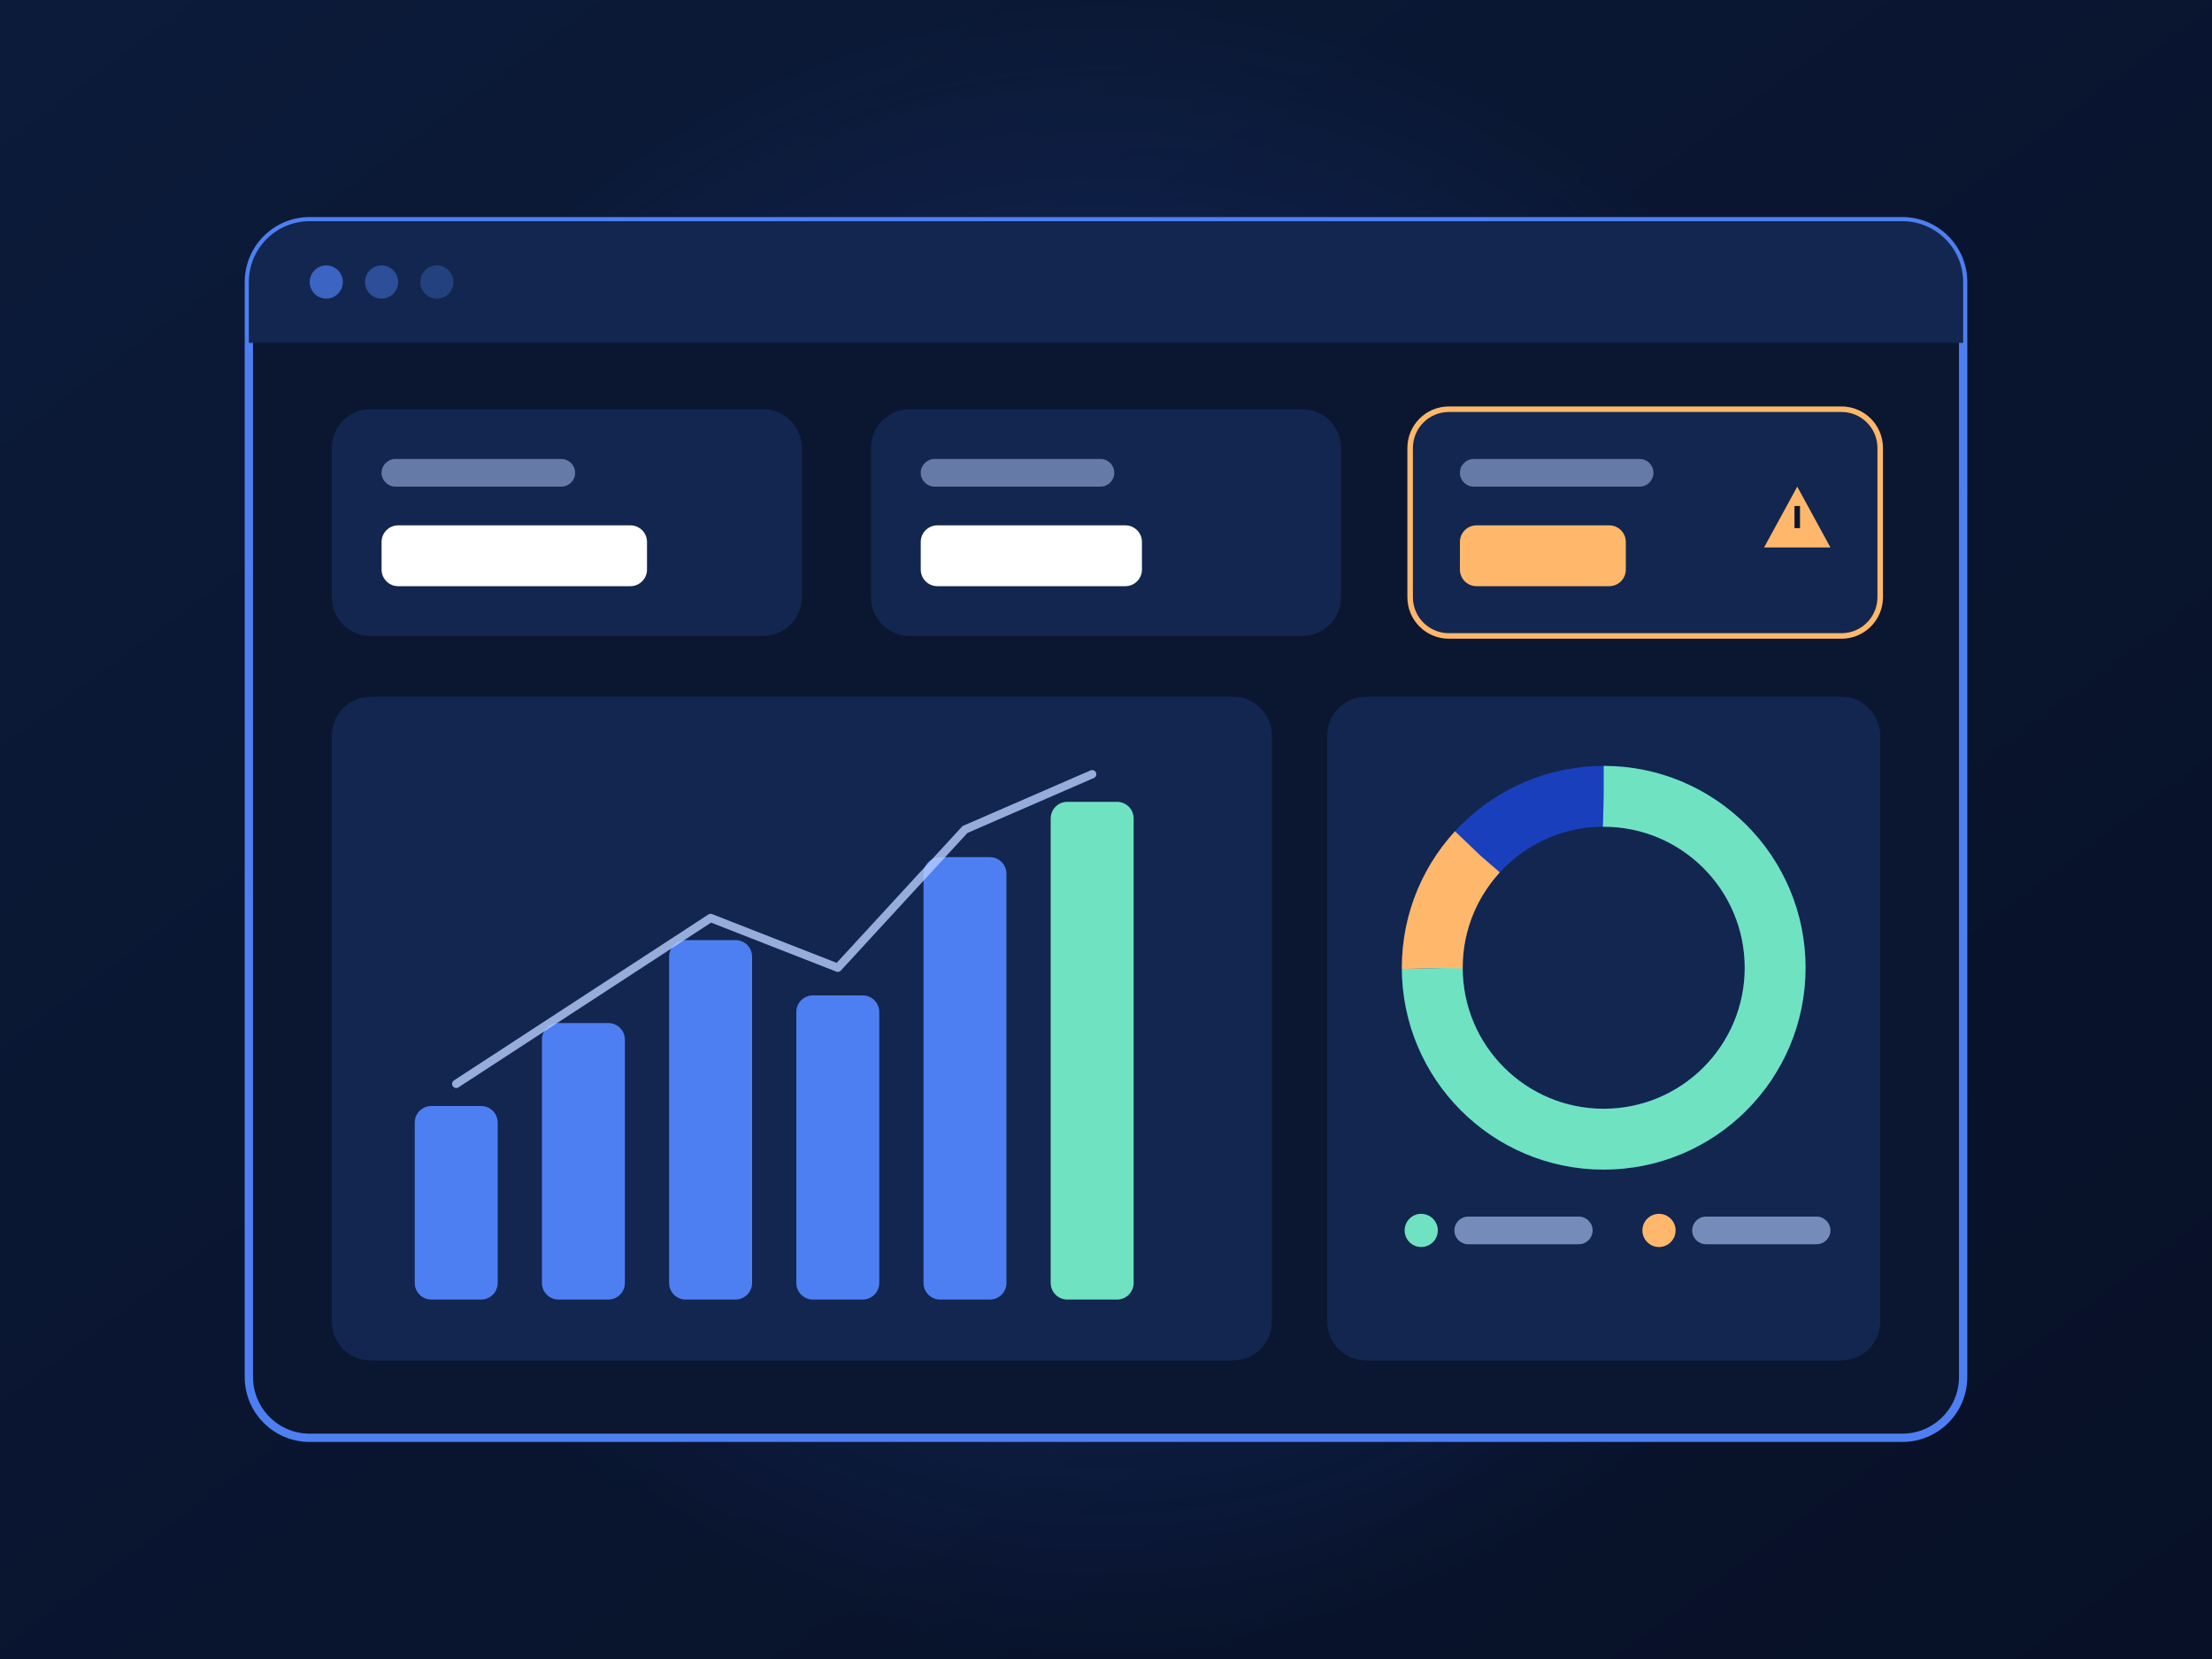
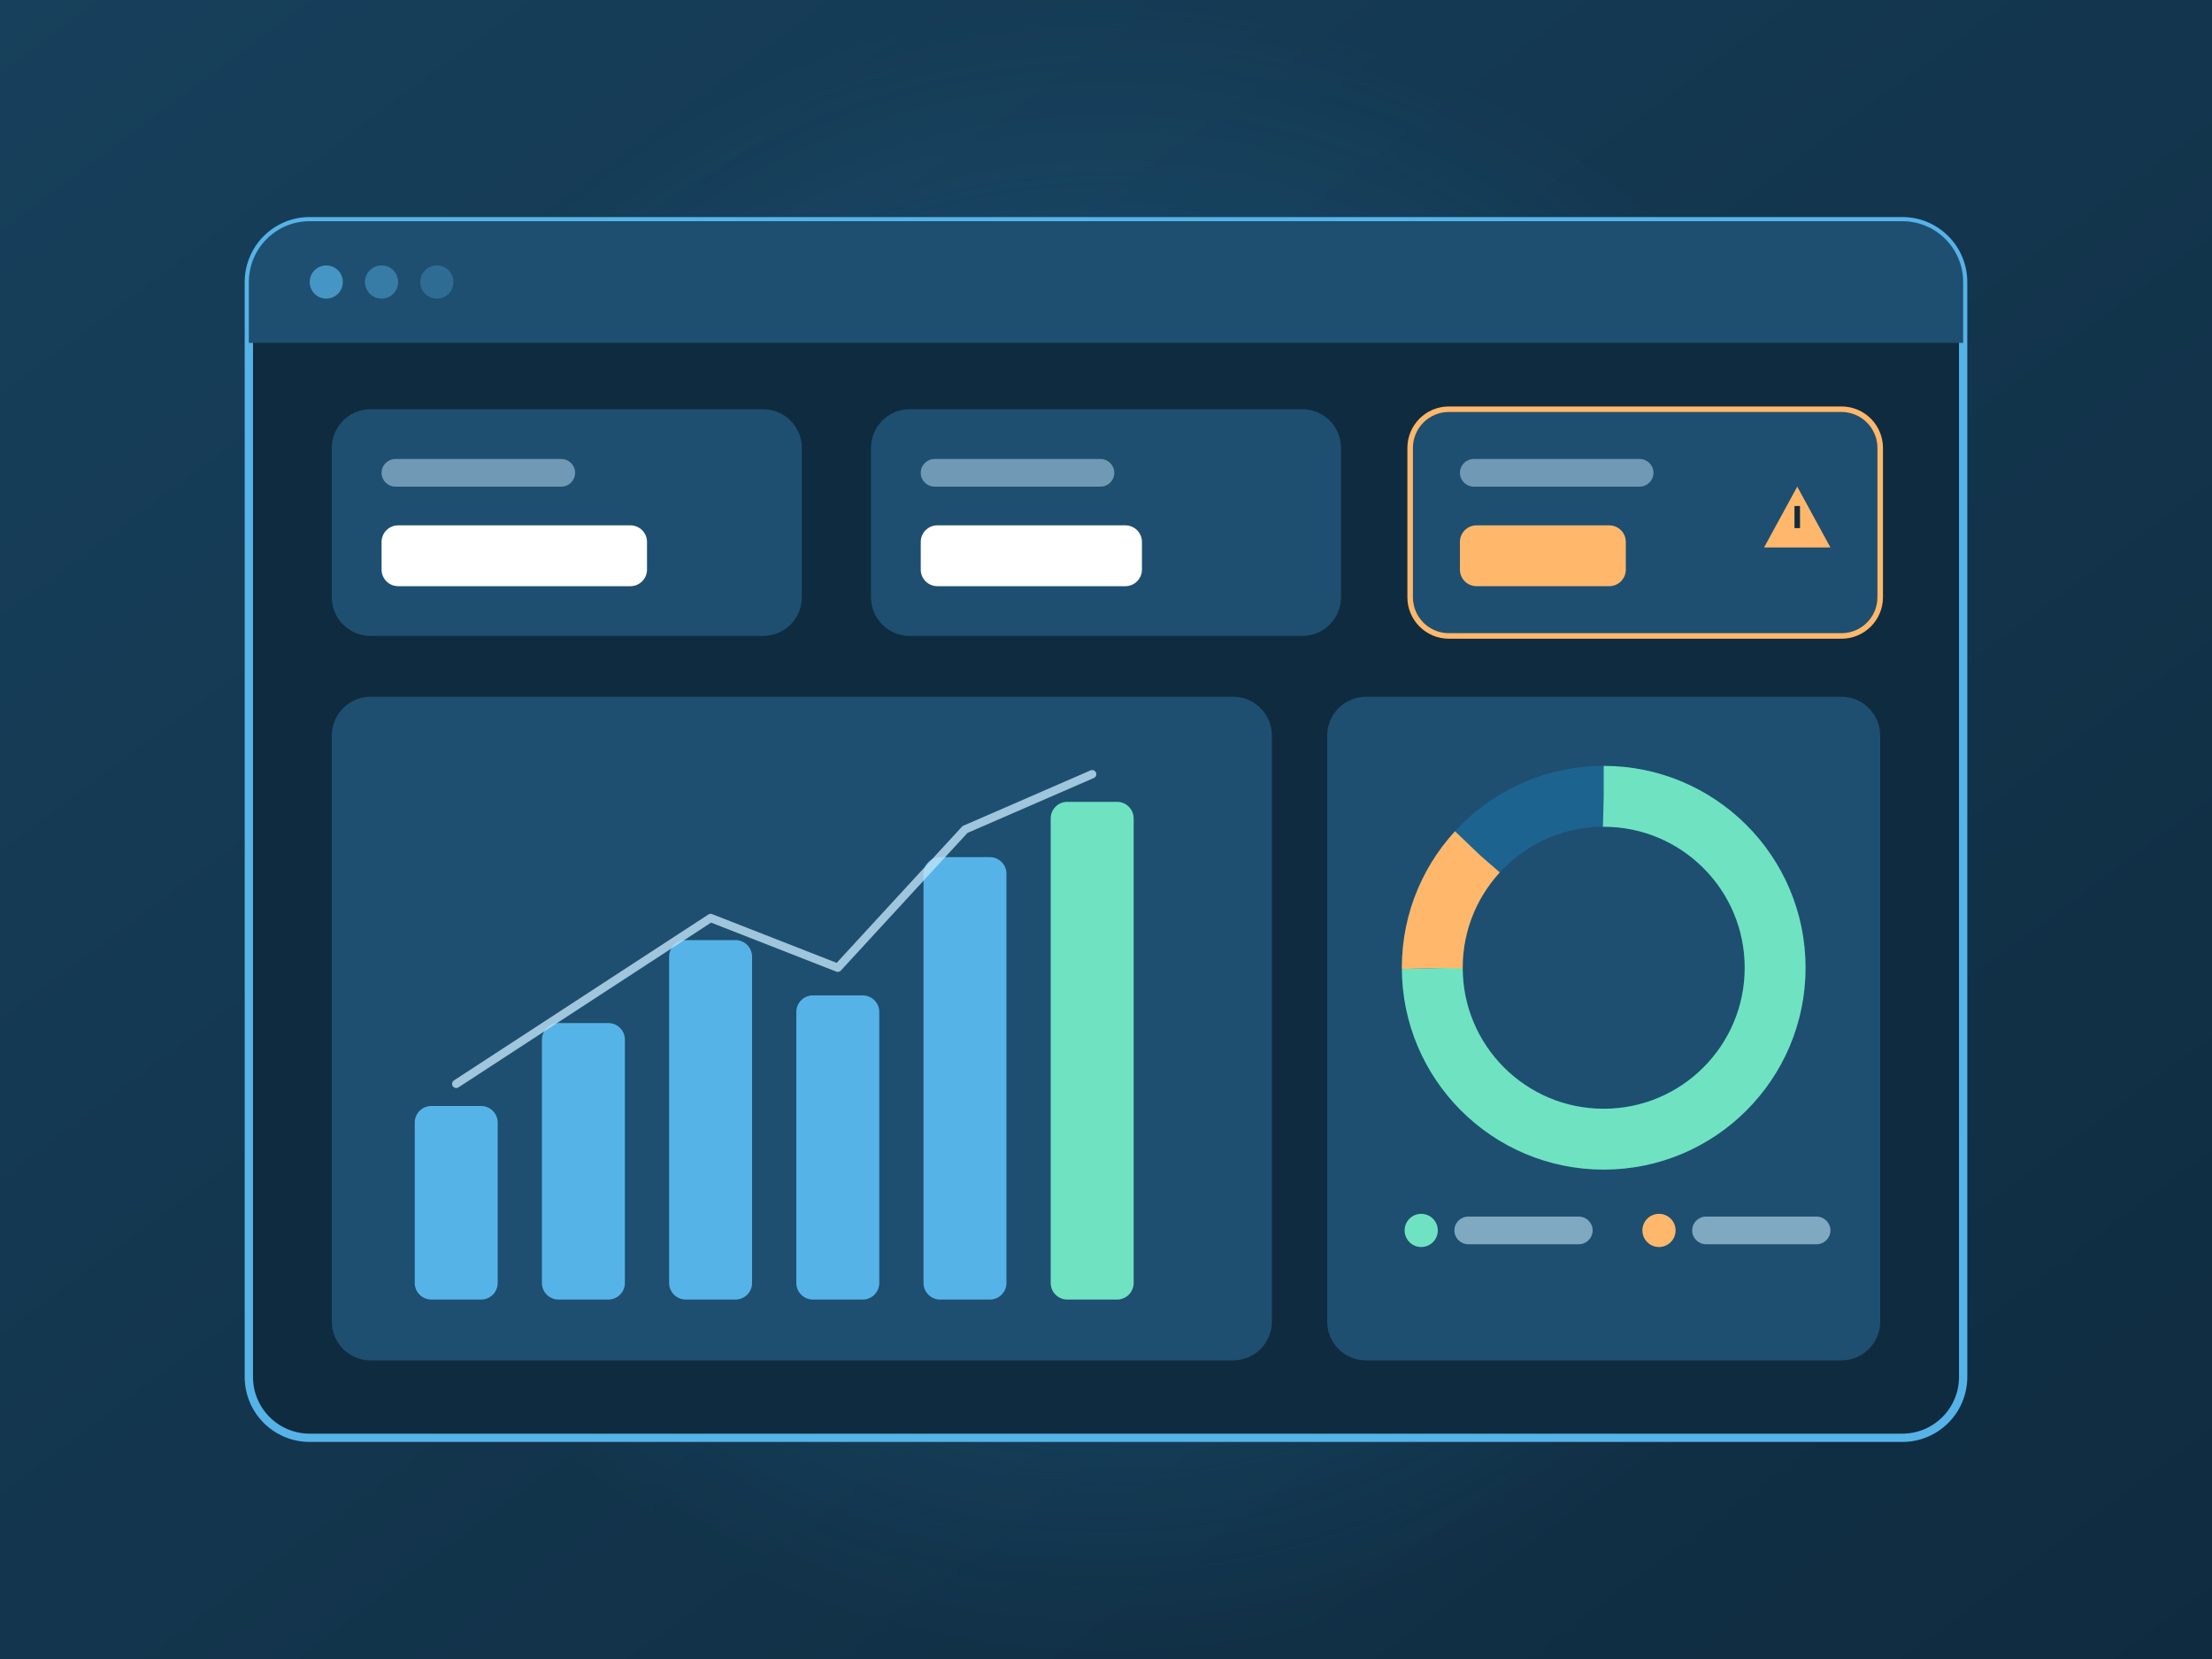
<svg xmlns="http://www.w3.org/2000/svg" viewBox="0 0 800 600" role="img" aria-label="Smart Dashboard: school-wide growth trends and at-risk students">
  <defs>
    <linearGradient id="bg" x1="0" y1="0" x2="1" y2="1">
-       <stop offset="0" stop-color="#0C1B3A" />
-       <stop offset="1" stop-color="#071026" />
+       <stop offset="0" stop-color="#17405C" />
+       <stop offset="1" stop-color="#0F2B3F" />
    </linearGradient>
    <radialGradient id="glow" cx="0.5" cy="0.5" r="0.5">
-       <stop offset="0" stop-color="#2F63EB" stop-opacity="0.35" />
-       <stop offset="1" stop-color="#2F63EB" stop-opacity="0" />
+       <stop offset="0" stop-color="#2D9CDB" stop-opacity="0.35" />
+       <stop offset="1" stop-color="#2D9CDB" stop-opacity="0" />
    </radialGradient>
  </defs>
  <rect width="800" height="600" fill="url(#bg)" />
  <circle cx="400" cy="300" r="300" fill="url(#glow)" />
-   <rect x="90" y="80" width="620" height="440" rx="22" fill="#0B1730" stroke="#4E7FF2" stroke-width="3" />
-   <path d="M112 80h576a22 22 0 0 1 22 22v22H90v-22a22 22 0 0 1 22-22z" fill="#12264F" />
-   <g fill="#4E7FF2">
+   <rect x="90" y="80" width="620" height="440" rx="22" fill="#0F2B3F" stroke="#56B3E8" stroke-width="3" />
+   <path d="M112 80h576a22 22 0 0 1 22 22v22H90v-22a22 22 0 0 1 22-22z" fill="#1E4F70" />
+   <g fill="#56B3E8">
    <circle cx="118" cy="102" r="6" opacity=".7" />
    <circle cx="138" cy="102" r="6" opacity=".45" />
    <circle cx="158" cy="102" r="6" opacity=".3" />
  </g>
-   <rect x="120" y="148" width="170" height="82" rx="14" fill="#12264F" />
-   <rect x="315" y="148" width="170" height="82" rx="14" fill="#12264F" />
-   <rect x="510" y="148" width="170" height="82" rx="14" fill="#12264F" stroke="#FFB86B" stroke-width="2" />
-   <g fill="#B7CEFF" opacity=".5">
+   <rect x="120" y="148" width="170" height="82" rx="14" fill="#1E4F70" />
+   <rect x="315" y="148" width="170" height="82" rx="14" fill="#1E4F70" />
+   <rect x="510" y="148" width="170" height="82" rx="14" fill="#1E4F70" stroke="#FFB86B" stroke-width="2" />
+   <g fill="#BFE3F7" opacity=".5">
    <rect x="138" y="166" width="70" height="10" rx="5" />
    <rect x="333" y="166" width="70" height="10" rx="5" />
    <rect x="528" y="166" width="70" height="10" rx="5" />
  </g>
  <rect x="138" y="190" width="96" height="22" rx="6" fill="#fff" />
  <rect x="333" y="190" width="80" height="22" rx="6" fill="#fff" />
  <rect x="528" y="190" width="60" height="22" rx="6" fill="#FFB86B" />
  <path d="M650 176l12 22h-24z" fill="#FFB86B" />
-   <rect x="649" y="183" width="2" height="8" fill="#0B1730" />
-   <rect x="120" y="252" width="340" height="240" rx="14" fill="#12264F" />
-   <g fill="#4E7FF2">
+   <rect x="649" y="183" width="2" height="8" fill="#0F2B3F" />
+   <rect x="120" y="252" width="340" height="240" rx="14" fill="#1E4F70" />
+   <g fill="#56B3E8">
    <rect x="150" y="400" width="30" height="70" rx="6" />
    <rect x="196" y="370" width="30" height="100" rx="6" />
    <rect x="242" y="340" width="30" height="130" rx="6" />
    <rect x="288" y="360" width="30" height="110" rx="6" />
    <rect x="334" y="310" width="30" height="160" rx="6" />
  </g>
  <rect x="380" y="290" width="30" height="180" rx="6" fill="#6FE3C1" />
-   <path d="M165 392L211 362 257 332 303 350 349 300 395 280" fill="none" stroke="#B7CEFF" stroke-width="3" stroke-linecap="round" stroke-linejoin="round" opacity=".8" />
-   <rect x="480" y="252" width="200" height="240" rx="14" fill="#12264F" />
-   <circle cx="580" cy="350" r="62" fill="none" stroke="#1A3FBD" stroke-width="22" />
+   <path d="M165 392L211 362 257 332 303 350 349 300 395 280" fill="none" stroke="#BFE3F7" stroke-width="3" stroke-linecap="round" stroke-linejoin="round" opacity=".8" />
+   <rect x="480" y="252" width="200" height="240" rx="14" fill="#1E4F70" />
+   <circle cx="580" cy="350" r="62" fill="none" stroke="#1D6390" stroke-width="22" />
  <circle cx="580" cy="350" r="62" fill="none" stroke="#6FE3C1" stroke-width="22" stroke-dasharray="292 390" transform="rotate(-90 580 350)" />
  <circle cx="580" cy="350" r="62" fill="none" stroke="#FFB86B" stroke-width="22" stroke-dasharray="46 390" stroke-dashoffset="-292" transform="rotate(-90 580 350)" />
  <g>
    <circle cx="514" cy="445" r="6" fill="#6FE3C1" />
-     <rect x="526" y="440" width="50" height="10" rx="5" fill="#B7CEFF" opacity=".6" />
+     <rect x="526" y="440" width="50" height="10" rx="5" fill="#BFE3F7" opacity=".6" />
    <circle cx="600" cy="445" r="6" fill="#FFB86B" />
-     <rect x="612" y="440" width="50" height="10" rx="5" fill="#B7CEFF" opacity=".6" />
+     <rect x="612" y="440" width="50" height="10" rx="5" fill="#BFE3F7" opacity=".6" />
  </g>
</svg>
